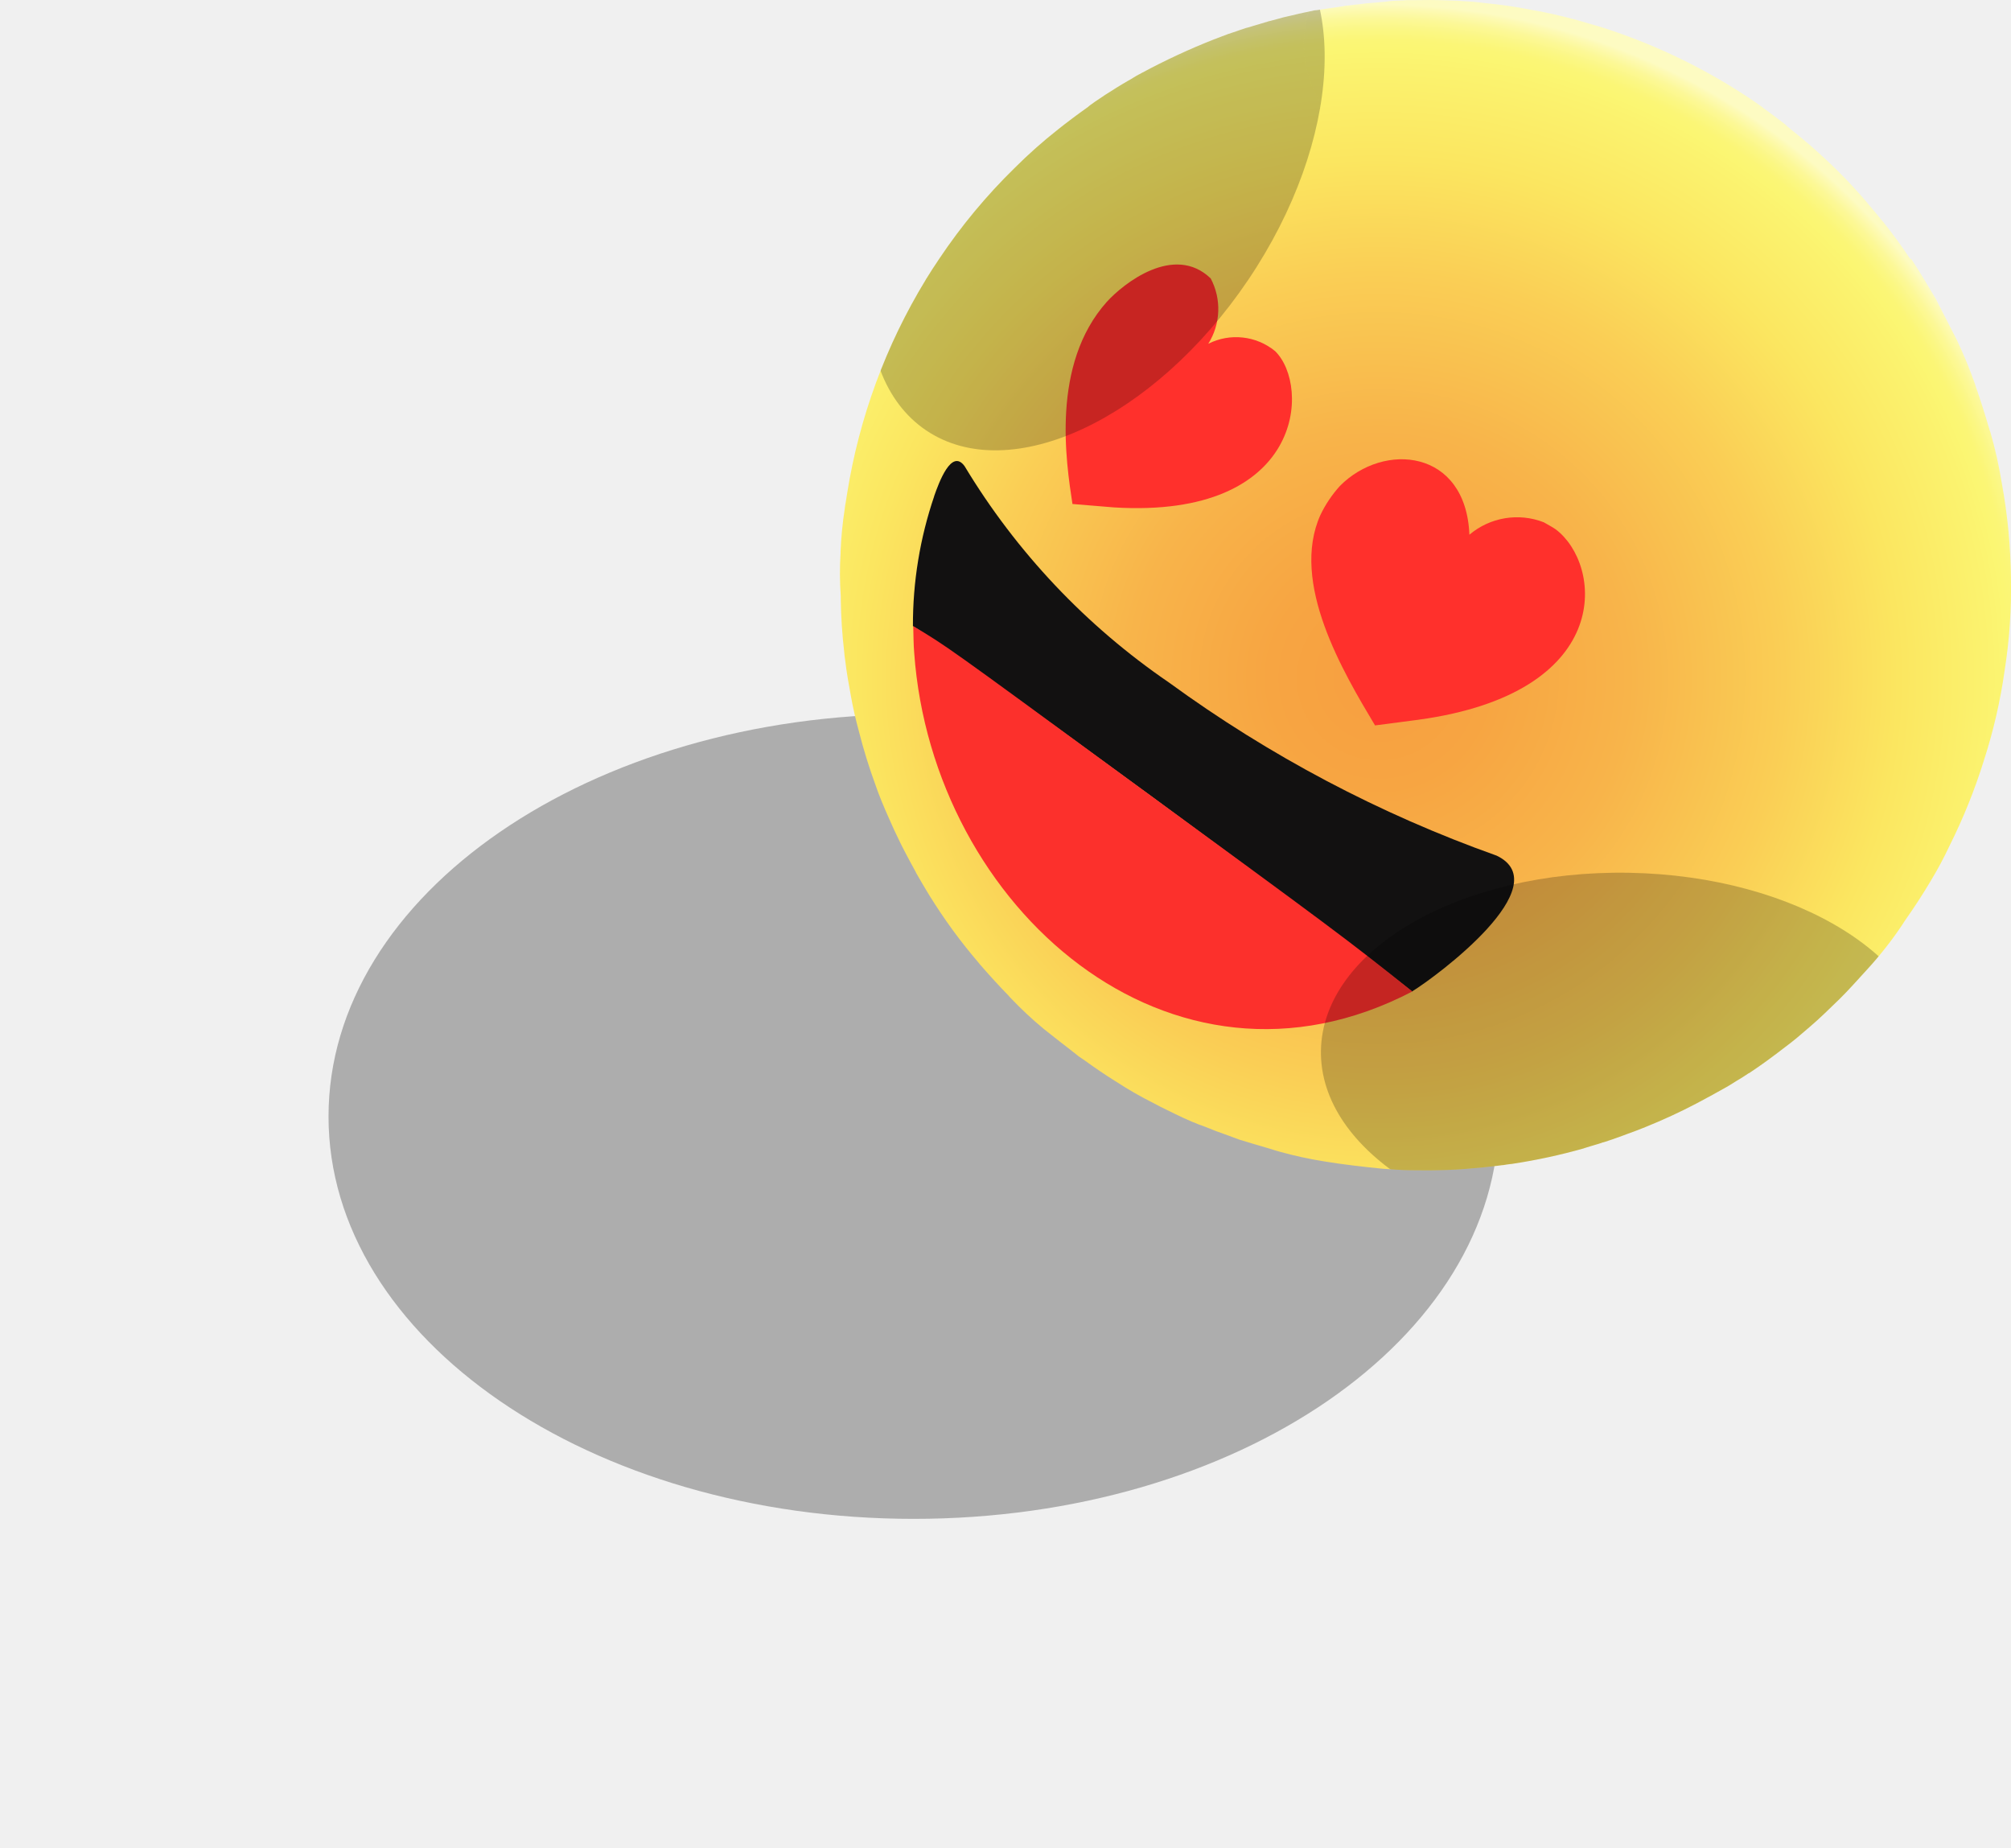
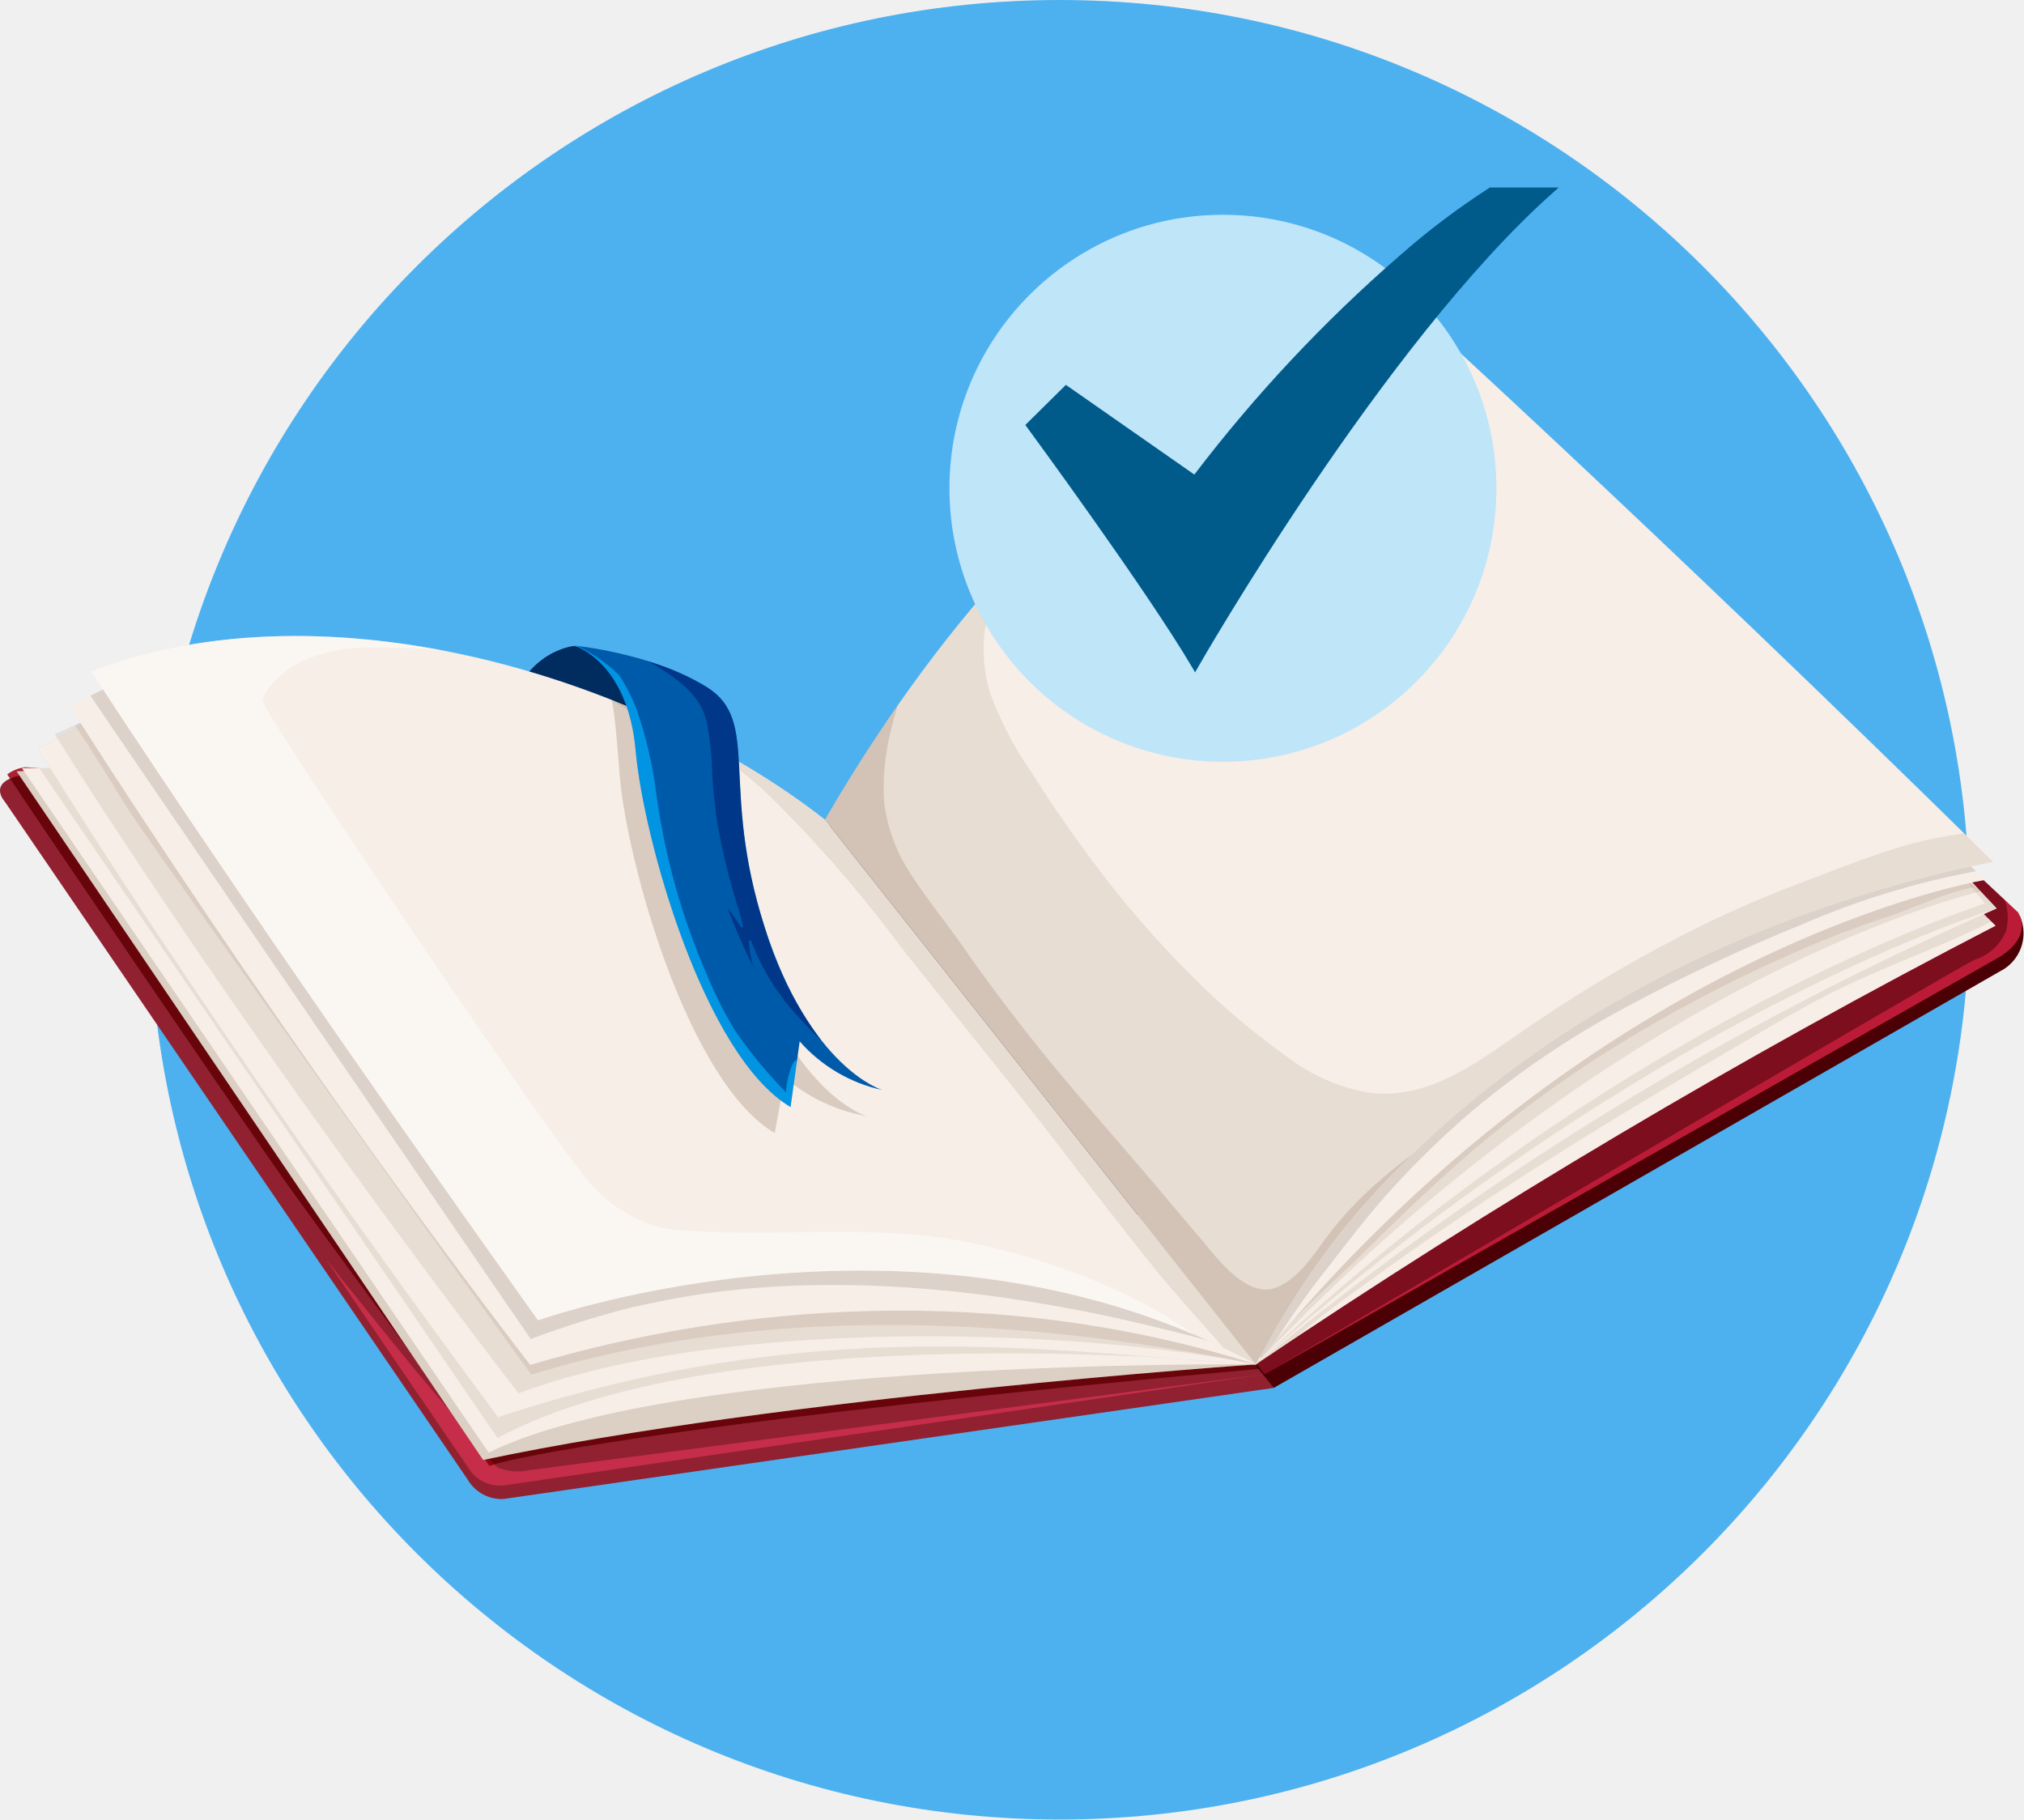
- <svg xmlns="http://www.w3.org/2000/svg" xmlns:xlink="http://www.w3.org/1999/xlink" width="82.478" height="75.758" viewBox="0 0 82.478 75.758">
+ <svg xmlns="http://www.w3.org/2000/svg" width="148.459" height="133.459" viewBox="0 0 148.459 133.459">
  <defs>
-     <radialGradient id="radial-gradient" cx="0.471" cy="0.58" r="0.575" gradientTransform="matrix(-0.999, -0.004, -0.004, 1, 0.933, 0.001)" gradientUnits="objectBoundingBox">
-       <stop offset="0" stop-color="#f79f40" />
-       <stop offset="0.163" stop-color="#f7a542" />
-       <stop offset="0.371" stop-color="#f8b44a" />
-       <stop offset="0.601" stop-color="#face55" />
-       <stop offset="0.771" stop-color="#fbe660" />
-       <stop offset="0.91" stop-color="#fbf36f" />
-       <stop offset="0.932" stop-color="#fbf672" />
-       <stop offset="0.947" stop-color="#fbf676" />
-       <stop offset="0.962" stop-color="#fbf783" />
-       <stop offset="0.978" stop-color="#fcf897" />
-       <stop offset="0.994" stop-color="#fdfab4" />
-       <stop offset="1" stop-color="#fdfbc2" />
-     </radialGradient>
    <clipPath id="clip-path">
-       <path id="Trazado_116496" data-name="Trazado 116496" d="M52.65,29.84v-.06c0-.11-.03-.77-.15-1.75-.01-.09-.02-.17-.03-.26-.02-.12-.04-.25-.06-.38a23.894,23.894,0,0,0-3.15-8.77c0-.01-.01-.01-.01-.02-.17-.29-.35-.57-.54-.85h0a23.353,23.353,0,0,0-3.06-3.74,20.449,20.449,0,0,0-1.77-1.6c-.39-.32-.78-.62-1.19-.91a.265.265,0,0,1-.06-.05l-.05-.04-.21-.15c-.26-.18-.55-.37-.86-.57h0c-.01-.01-.02-.01-.03-.02-.15-.09-.3-.19-.47-.28-.07-.04-.15-.09-.22-.13s-.12-.07-.19-.11a1.092,1.092,0,0,0-.15-.08,25.413,25.413,0,0,0-2.93-1.4c-.26-.11-.47-.18-.58-.23l-.18-.07-.18-.07c-.01,0-.02-.01-.03-.01l-.04-.01-.3-.1-.04-.01c-.01,0-.03-.01-.04-.01l-.2-.07a2.759,2.759,0,0,0-.27-.08l-.23-.07c-.04-.01-.09-.03-.13-.04-.01,0-.03-.01-.04-.01s-.03-.01-.05-.01a.636.636,0,0,1-.07-.02l-.26-.07-.22-.06c-.07-.02-.14-.03-.21-.05h-.01l-.13-.03-.25-.06-.18-.04a2.049,2.049,0,0,0-.24-.05c-.01,0-.03-.01-.04-.01-.06-.01-.12-.03-.18-.04l-.11-.02-.13-.03h-.02l-.04-.01c-.02,0-.05-.01-.07-.01a1.766,1.766,0,0,1-.2-.04.6.6,0,0,0-.12-.02h0a2.068,2.068,0,0,1-.22-.04l-.19-.03c-.03-.01-.07-.01-.11-.02a.985.985,0,0,0-.17-.02,1,1,0,0,0-.16-.02l-.27-.03-.25-.03c-.03,0-.05-.01-.08-.01h-.02a1.641,1.641,0,0,0-.23-.02l-.34-.03c-.08-.01-.16-.01-.23-.02-.09-.01-.17-.01-.26-.02s-.18-.01-.27-.02A.97.97,0,0,1,29.76,7h-.37c-.48-.01-.96-.01-1.45,0-.11,0-.21,0-.31.01s-.22.01-.32.02c-.07,0-.13.01-.19.01-.16.01-.31.02-.46.04-.05,0-.11.01-.16.01-.22.02-.43.04-.64.07-.1.01-.2.02-.3.04h-.01c-.02,0-.04.01-.06.01q-.24.03-.45.06c-.11.02-.23.04-.34.05-.26.04-.47.08-.61.11-.7.14-1.38.3-2.06.5-.41.11-.77.22-1.21.38a24.021,24.021,0,0,0-5.31,2.61h0c-.17.11-.33.22-.49.33a.265.265,0,0,0-.06.05c-.28.2-.56.4-.84.61a.423.423,0,0,1-.07.05l-.02.02-.02.02c-.01.01-.02.02-.03.02s-.02.01-.03.02c-.08.06-.15.12-.23.18-.15.12-.3.24-.44.36-.08.07-.16.13-.24.2-.16.14-.32.27-.46.4l-.02.02-.02.02c-.03.03-.07.06-.1.09-.75.69-1.21,1.19-1.24,1.22-.23.25-.46.51-.69.77-.16.19-.33.38-.5.59-.01.01-.02.03-.04.04l-.03.03c-.34.42-.69.89-1.08,1.46l-.01.01-.01.01c-.01.01-.01.02-.02.02-.18.26-.36.55-.54.86-.16.26-.32.52-.46.75l-.46.88c-.15.29-.29.56-.42.82a16.758,16.758,0,0,0-.76,1.82h0v.01c-.22.6-.42,1.23-.6,1.84l-.01.02a.037.037,0,0,1-.01.03,17.968,17.968,0,0,0-.5,2.13,23.506,23.506,0,0,0-.17,7.66,22.794,22.794,0,0,0,.82,3.68,23.944,23.944,0,0,0,1.38,3.51,15.311,15.311,0,0,0,.75,1.42c.32.56.68,1.11,1.06,1.66.04.07.09.13.13.2a16,16,0,0,0,1.39,1.8c.34.37.78.88,1.14,1.24s.83.82,1.22,1.15h0c.42.37.6.53.99.83q.72.585,1.47,1.08h.01c.16.11.32.22.49.32.19.12.38.24.55.34.09.05.22.13.36.21a.573.573,0,0,1,.07.04c.15.09.33.18.52.29.04.02.09.05.13.07a22.789,22.789,0,0,0,2.12,1c.18.07.42.17.7.28l.24.09.42.15.3.1.11.03c.01,0,.01,0,.02.01l.16.05a2.759,2.759,0,0,0,.27.08l.26.08c.01,0,.02,0,.02.01a22.1,22.1,0,0,0,2.96.66l.09.01c.08.01.17.03.27.04h.03l.23.03.53.06c.24.03.56.05.79.07s.49.03.74.04h.02c.13.01.25.01.37.01.33.01.77,0,1.1.01s.79-.03,1.13-.05c.72-.06,1.68-.17,2.39-.28a18.747,18.747,0,0,0,1.84-.38c.14-.04.28-.08.43-.12.43-.12.87-.25,1.24-.36l.43-.16c.35-.12.69-.25,1.03-.38l.17-.06c.4-.15.89-.38,1.32-.59.19-.09.37-.18.55-.28a15.71,15.71,0,0,0,1.56-.88c.02-.01.03-.02.05-.03.41-.26.82-.52,1.22-.81.09-.06.18-.12.26-.17l.44-.34c.12-.09.23-.18.35-.27l.66-.52a14.289,14.289,0,0,0,1.37-1.26l.03-.03.07-.07c.35-.35.74-.77,1.2-1.29a.138.138,0,0,0,.03-.04h0a20.958,20.958,0,0,0,2.02-2.71c.01-.01.01-.02.02-.03.19-.3.38-.61.57-.95v-.01h0c.08-.14.16-.29.24-.44.11-.2.22-.41.31-.59l.09-.18c.16-.32.31-.65.47-.99.21-.47.41-.94.56-1.36h0c.26-.7.5-1.44.71-2.23.13-.48.25-.96.33-1.41.1-.48.18-.98.25-1.5.02-.12.03-.23.05-.34.08-.69.14-1.41.16-2.14v-.13C52.68,31.04,52.68,30.45,52.65,29.84Z" transform="translate(-4.654 -6.992)" />
-     </clipPath>
-     <linearGradient id="linear-gradient" x1="-0.166" y1="-323.933" x2="-1.166" y2="-323.933" gradientUnits="objectBoundingBox">
-       <stop offset="0" stop-color="#19b79c" />
-       <stop offset="0.405" stop-color="#1dbb9e" />
-       <stop offset="0.825" stop-color="#2ac8a3" />
-       <stop offset="0.997" stop-color="#31cfa6" />
-     </linearGradient>
-     <linearGradient id="linear-gradient-2" x1="-2.106" y1="-363.238" x2="-3.08" y2="-363.238" xlink:href="#linear-gradient" />
+       <rect id="Rectángulo_33848" data-name="Rectángulo 33848" width="133.459" height="133.459" fill="none" />
+     </clipPath>
    <clipPath id="clip-path-2">
-       <path id="Trazado_116504" data-name="Trazado 116504" d="M4.652,29.65v-.06a15.757,15.757,0,0,1,.17-1.74,2.335,2.335,0,0,1,.04-.26c.02-.12.04-.25.06-.38a24.088,24.088,0,0,1,3.22-8.75c0-.01.01-.01.01-.02.18-.29.36-.57.55-.85h0a23.39,23.39,0,0,1,3.09-3.72,20.134,20.134,0,0,1,1.78-1.58q.585-.465,1.2-.9a.265.265,0,0,0,.06-.05l.05-.04.21-.15c.26-.18.55-.37.86-.56h0c.01-.01.02-.01.03-.02.15-.09.31-.19.47-.28a2.53,2.53,0,0,0,.22-.13c.06-.04.12-.07.19-.11.05-.03.1-.05.15-.08a27.308,27.308,0,0,1,2.95-1.37c.26-.1.47-.18.58-.22l.18-.06.18-.06c.01,0,.02-.01.03-.01l.05-.02.3-.1.04-.01c.01,0,.03-.01.04-.01l.2-.06c.08-.02.19-.06.27-.08l.23-.07a.647.647,0,0,0,.13-.04c.01,0,.03-.01.04-.01s.03-.01.05-.01a.637.637,0,0,0,.07-.02l.26-.07.22-.06c.07-.02.14-.03.21-.05h.01l.13-.03c.08-.02.18-.04.25-.06l.18-.04c.08-.02.16-.03.24-.05.01,0,.03-.01.04-.01a1.163,1.163,0,0,0,.18-.04l.11-.01.13-.02h.02l.04-.01c.02,0,.05-.01.07-.01l.2-.03c.04-.01.09-.01.13-.02h0l.22-.03.19-.03a.516.516,0,0,0,.11-.02.985.985,0,0,1,.17-.02c.06-.01.11-.01.16-.02l.27-.03.25-.03c.03,0,.05-.01.08-.01h.02c.07-.01.15-.01.23-.02l.34-.03c.08-.01.16-.01.23-.02a1.569,1.569,0,0,1,.24-.03,2.437,2.437,0,0,1,.27-.01.86.86,0,0,1,.16-.01l.15-.01h.24c.49-.01.97-.01,1.45.01.11,0,.21.01.31.01s.22.01.32.02c.07,0,.13.01.19.01.16.01.31.02.46.04.05.01.11.01.16.02.22.02.43.05.64.07.1.01.2.03.3.04h.01c.02,0,.04.01.06.01.16.02.31.05.45.07l.34.06c.26.05.47.09.6.11.69.14,1.38.31,2.06.52.41.11.76.23,1.21.39a24.178,24.178,0,0,1,5.28,2.65h0c.16.11.33.22.49.34a.265.265,0,0,1,.06.05c.28.2.56.41.83.62a.424.424,0,0,0,.07.05l.02.02.02.02.03.03c.01.01.02.01.02.02.08.06.15.12.22.18.15.12.3.24.44.36.08.07.16.14.24.2.16.14.31.28.46.41l.02.02.02.02c.03.03.07.06.1.09.75.69,1.2,1.2,1.23,1.23.23.25.46.51.68.78.16.19.32.38.49.59.01.01.02.03.04.04l.02.03c.33.42.69.89,1.07,1.47l.04.01.01.01c.01.01.01.02.02.02.17.26.36.56.54.86.16.26.31.53.45.75l.45.88c.15.29.29.56.42.82a18.431,18.431,0,0,1,.75,1.83h0v.01c.21.6.41,1.23.59,1.85l.01.02a.037.037,0,0,0,.01.03,17.59,17.59,0,0,1,.48,2.14,22.71,22.71,0,0,1,.37,3.87,21.465,21.465,0,0,1-.26,3.8,21.96,21.96,0,0,1-.85,3.68,23.286,23.286,0,0,1-1.41,3.5,15.244,15.244,0,0,1-.76,1.42c-.33.56-.69,1.11-1.07,1.65-.04.07-.09.13-.13.2a15.2,15.2,0,0,1-1.41,1.79c-.34.37-.79.88-1.15,1.23s-.84.82-1.22,1.14h0c-.43.37-.6.52-1,.82-.49.38-.98.74-1.48,1.07H41.9c-.16.11-.32.21-.49.31-.19.12-.38.24-.55.33-.09.05-.22.12-.36.2a.574.574,0,0,0-.07.04c-.15.08-.33.18-.52.28-.04.02-.09.05-.13.07a23.108,23.108,0,0,1-2.12.98c-.18.07-.42.17-.71.27l-.24.09-.42.15-.3.1-.11.03c-.01,0-.01,0-.02.01l-.16.05c-.08.02-.19.06-.27.08l-.26.08c-.01,0-.02,0-.02.01a23.962,23.962,0,0,1-2.96.64l-.09.01c-.08.01-.17.02-.27.04H31.8l-.23.03-.53.06c-.24.02-.56.05-.79.07s-.49.03-.74.04h-.02c-.13,0-.25.01-.37.01-.33.01-.77,0-1.1,0s-.79-.04-1.13-.06c-.72-.07-1.68-.18-2.39-.3a16.281,16.281,0,0,1-1.84-.4c-.14-.04-.28-.08-.43-.13-.43-.12-.87-.26-1.24-.37l-.43-.16c-.35-.12-.69-.25-1.03-.39l-.17-.06c-.4-.15-.88-.38-1.32-.6-.19-.09-.37-.18-.55-.28a15.612,15.612,0,0,1-1.55-.89.219.219,0,0,0-.05-.03c-.41-.26-.81-.53-1.21-.82-.09-.06-.17-.12-.25-.17L14,49.97c-.12-.09-.23-.18-.35-.27l-.66-.52a15.233,15.233,0,0,1-1.36-1.27l-.03-.03-.06-.07c-.34-.35-.74-.78-1.19-1.3a.138.138,0,0,1-.03-.04h0a21.889,21.889,0,0,1-2-2.73c-.01-.01-.01-.02-.02-.03-.18-.3-.37-.61-.56-.95v-.01h0c-.08-.14-.16-.29-.24-.44-.11-.21-.22-.41-.31-.59l-.09-.18c-.16-.32-.31-.65-.46-.99-.21-.47-.41-.95-.55-1.36h0a22.441,22.441,0,0,1-.69-2.23c-.13-.48-.24-.96-.32-1.41-.09-.49-.18-.98-.24-1.5-.02-.12-.03-.23-.04-.34a21.166,21.166,0,0,1-.14-2.14v-.13A13.347,13.347,0,0,1,4.652,29.65Z" transform="translate(-4.627 -6.983)" fill="url(#radial-gradient)" />
+       <rect id="Rectángulo_344186" data-name="Rectángulo 344186" width="148.459" height="88.447" fill="none" />
+     </clipPath>
+     <clipPath id="clip-path-3">
+       <rect id="Rectángulo_344185" data-name="Rectángulo 344185" width="148.459" height="88.448" fill="none" />
+     </clipPath>
+     <clipPath id="clip-path-4">
+       <rect id="Rectángulo_344167" data-name="Rectángulo 344167" width="8.961" height="7.419" fill="none" />
+     </clipPath>
+     <clipPath id="clip-path-5">
+       <rect id="Rectángulo_344168" data-name="Rectángulo 344168" width="55.527" height="34.793" fill="none" />
+     </clipPath>
+     <clipPath id="clip-path-6">
+       <rect id="Rectángulo_344169" data-name="Rectángulo 344169" width="68.859" height="16.601" fill="none" />
+     </clipPath>
+     <clipPath id="clip-path-7">
+       <rect id="Rectángulo_344170" data-name="Rectángulo 344170" width="91.933" height="51.255" fill="none" />
+     </clipPath>
+     <clipPath id="clip-path-8">
+       <rect id="Rectángulo_344171" data-name="Rectángulo 344171" width="90.902" height="50.77" fill="none" />
+     </clipPath>
+     <clipPath id="clip-path-9">
+       <rect id="Rectángulo_344172" data-name="Rectángulo 344172" width="89.247" height="49.159" fill="none" />
+     </clipPath>
+     <clipPath id="clip-path-10">
+       <rect id="Rectángulo_344173" data-name="Rectángulo 344173" width="143.268" height="52.346" fill="none" />
+     </clipPath>
+     <clipPath id="clip-path-11">
+       <rect id="Rectángulo_344174" data-name="Rectángulo 344174" width="143.66" height="52.346" fill="none" />
+     </clipPath>
+     <clipPath id="clip-path-12">
+       <rect id="Rectángulo_344175" data-name="Rectángulo 344175" width="141.271" height="50.602" fill="none" />
+     </clipPath>
+     <clipPath id="clip-path-13">
+       <rect id="Rectángulo_344176" data-name="Rectángulo 344176" width="139.367" height="49.231" fill="none" />
+     </clipPath>
+     <clipPath id="clip-path-14">
+       <rect id="Rectángulo_344177" data-name="Rectángulo 344177" width="138.299" height="50.332" fill="none" />
+     </clipPath>
+     <clipPath id="clip-path-15">
+       <rect id="Rectángulo_344178" data-name="Rectángulo 344178" width="47.358" height="48.781" fill="none" />
+     </clipPath>
+     <clipPath id="clip-path-16">
+       <rect id="Rectángulo_344179" data-name="Rectángulo 344179" width="80.872" height="51.234" fill="none" />
+     </clipPath>
+     <clipPath id="clip-path-17">
+       <rect id="Rectángulo_344180" data-name="Rectángulo 344180" width="85.678" height="58.332" fill="none" />
+     </clipPath>
+     <clipPath id="clip-path-18">
+       <rect id="Rectángulo_344181" data-name="Rectángulo 344181" width="43.118" height="48.321" fill="none" />
+     </clipPath>
+     <clipPath id="clip-path-19">
+       <rect id="Rectángulo_344182" data-name="Rectángulo 344182" width="18.688" height="31.708" fill="none" />
+     </clipPath>
+     <clipPath id="clip-path-20">
+       <rect id="Rectángulo_344183" data-name="Rectángulo 344183" width="12.777" height="27.803" fill="none" />
+     </clipPath>
+     <clipPath id="clip-path-21">
+       <rect id="Rectángulo_344184" data-name="Rectángulo 344184" width="16.317" height="33.839" fill="none" />
    </clipPath>
  </defs>
-   <g id="Grupo_157926" data-name="Grupo 157926" transform="translate(13.474)">
-     <ellipse id="Elipse_4737" data-name="Elipse 4737" cx="24" cy="16.5" rx="24" ry="16.5" transform="translate(0 29.284)" fill="#0b0b0b" opacity="0.292" style="mix-blend-mode: multiply;isolation: isolate" />
-     <path id="Trazado_116493" data-name="Trazado 116493" d="M4.652,29.65v-.06a15.757,15.757,0,0,1,.17-1.74,2.335,2.335,0,0,1,.04-.26c.02-.12.04-.25.06-.38a24.088,24.088,0,0,1,3.22-8.75c0-.01.01-.01.01-.02.18-.29.36-.57.55-.85h0a23.39,23.39,0,0,1,3.09-3.72,20.134,20.134,0,0,1,1.78-1.58q.585-.465,1.2-.9a.265.265,0,0,0,.06-.05l.05-.04.21-.15c.26-.18.55-.37.86-.56h0c.01-.01.02-.01.03-.02.15-.09.31-.19.47-.28a2.53,2.53,0,0,0,.22-.13c.06-.04.12-.07.19-.11.05-.03.1-.05.15-.08a27.308,27.308,0,0,1,2.95-1.37c.26-.1.47-.18.58-.22l.18-.06.18-.06c.01,0,.02-.01.03-.01l.05-.02.3-.1.04-.01c.01,0,.03-.01.04-.01l.2-.06c.08-.02.19-.06.27-.08l.23-.07a.647.647,0,0,0,.13-.04c.01,0,.03-.01.04-.01s.03-.01.05-.01a.637.637,0,0,0,.07-.02l.26-.07.22-.06c.07-.02.14-.03.21-.05h.01l.13-.03c.08-.02.18-.04.25-.06l.18-.04c.08-.02.16-.03.24-.05.01,0,.03-.01.04-.01a1.163,1.163,0,0,0,.18-.04l.11-.01.13-.02h.02l.04-.01c.02,0,.05-.01.07-.01l.2-.03c.04-.01.09-.01.13-.02h0l.22-.03.19-.03a.516.516,0,0,0,.11-.02.985.985,0,0,1,.17-.02c.06-.01.11-.01.16-.02l.27-.03.25-.03c.03,0,.05-.01.08-.01h.02c.07-.01.15-.01.23-.02l.34-.03c.08-.01.16-.01.23-.02a1.569,1.569,0,0,1,.24-.03,2.437,2.437,0,0,1,.27-.01.86.86,0,0,1,.16-.01l.15-.01h.24c.49-.01.97-.01,1.45.01.11,0,.21.01.31.01s.22.01.32.02c.07,0,.13.01.19.01.16.01.31.02.46.04.05.01.11.01.16.02.22.02.43.05.64.07.1.01.2.03.3.04h.01c.02,0,.04.01.06.01.16.02.31.05.45.07l.34.06c.26.05.47.09.6.11.69.14,1.38.31,2.06.52.41.11.76.23,1.21.39a24.178,24.178,0,0,1,5.28,2.65h0c.16.11.33.22.49.34a.265.265,0,0,1,.06.05c.28.2.56.41.83.62a.424.424,0,0,0,.07.05l.02.02.02.02.03.03c.01.01.02.01.02.02.08.06.15.12.22.18.15.12.3.24.44.36.08.07.16.14.24.2.16.14.31.28.46.41l.02.02.02.02c.03.03.07.06.1.09.75.69,1.2,1.2,1.23,1.23.23.25.46.51.68.78.16.19.32.38.49.59.01.01.02.03.04.04l.02.03c.33.42.69.89,1.07,1.47l.04.01.01.01c.01.01.01.02.02.02.17.26.36.56.54.86.16.26.31.53.45.75l.45.88c.15.29.29.56.42.82a18.431,18.431,0,0,1,.75,1.83h0v.01c.21.6.41,1.23.59,1.85l.01.02a.037.037,0,0,0,.01.03,17.59,17.59,0,0,1,.48,2.14,22.71,22.71,0,0,1,.37,3.87,21.465,21.465,0,0,1-.26,3.8,21.96,21.96,0,0,1-.85,3.68,23.286,23.286,0,0,1-1.41,3.5,15.244,15.244,0,0,1-.76,1.42c-.33.56-.69,1.11-1.07,1.65-.04.07-.09.13-.13.2a15.2,15.2,0,0,1-1.41,1.79c-.34.37-.79.88-1.15,1.23s-.84.82-1.22,1.14h0c-.43.37-.6.52-1,.82-.49.38-.98.74-1.48,1.07H41.9c-.16.11-.32.21-.49.31-.19.12-.38.24-.55.33-.09.05-.22.12-.36.2a.574.574,0,0,0-.07.04c-.15.08-.33.18-.52.28-.04.02-.09.05-.13.07a23.108,23.108,0,0,1-2.12.98c-.18.07-.42.17-.71.27l-.24.09-.42.15-.3.1-.11.03c-.01,0-.01,0-.02.01l-.16.05c-.08.02-.19.06-.27.08l-.26.08c-.01,0-.02,0-.02.01a23.962,23.962,0,0,1-2.96.64l-.09.01c-.08.01-.17.02-.27.04H31.8l-.23.03-.53.06c-.24.02-.56.05-.79.07s-.49.03-.74.04h-.02c-.13,0-.25.01-.37.01-.33.01-.77,0-1.1,0s-.79-.04-1.13-.06c-.72-.07-1.68-.18-2.39-.3a16.281,16.281,0,0,1-1.84-.4c-.14-.04-.28-.08-.43-.13-.43-.12-.87-.26-1.24-.37l-.43-.16c-.35-.12-.69-.25-1.03-.39l-.17-.06c-.4-.15-.88-.38-1.32-.6-.19-.09-.37-.18-.55-.28a15.612,15.612,0,0,1-1.55-.89.219.219,0,0,0-.05-.03c-.41-.26-.81-.53-1.21-.82-.09-.06-.17-.12-.25-.17L14,49.97c-.12-.09-.23-.18-.35-.27l-.66-.52a15.233,15.233,0,0,1-1.36-1.27l-.03-.03-.06-.07c-.34-.35-.74-.78-1.19-1.3a.138.138,0,0,1-.03-.04h0a21.889,21.889,0,0,1-2-2.73c-.01-.01-.01-.02-.02-.03-.18-.3-.37-.61-.56-.95v-.01h0c-.08-.14-.16-.29-.24-.44-.11-.21-.22-.41-.31-.59l-.09-.18c-.16-.32-.31-.65-.46-.99-.21-.47-.41-.95-.55-1.36h0a22.441,22.441,0,0,1-.69-2.23c-.13-.48-.24-.96-.32-1.41-.09-.49-.18-.98-.24-1.5-.02-.12-.03-.23-.04-.34a21.166,21.166,0,0,1-.14-2.14v-.13A13.347,13.347,0,0,1,4.652,29.65Z" transform="translate(16.349 -6.983)" fill="url(#radial-gradient)" />
-     <g id="Grupo_86225" data-name="Grupo 86225" transform="translate(20.955 0.009)" clip-path="url(#clip-path)">
-       <path id="Trazado_116494" data-name="Trazado 116494" d="M50.67,21.64a4.37,4.37,0,0,1,.18-.46C50.8,21.33,50.74,21.48,50.67,21.64Z" transform="translate(-48.844 -6.992)" fill="url(#linear-gradient)" />
-       <path id="Trazado_116495" data-name="Trazado 116495" d="M4.7,34.92c.03-.14.05-.28.08-.41C4.75,34.65,4.73,34.79,4.7,34.92Z" transform="translate(43.196 -6.992)" fill="url(#linear-gradient-2)" />
-     </g>
-     <path id="Trazado_116497" data-name="Trazado 116497" d="M25.873,27.33A16.375,16.375,0,0,0,25,32.66c2.26,1.39,16.97,12.2,20.47,14.98,1.03-.63,6.02-4.35,3.47-5.57a52.925,52.925,0,0,1-13.44-7.1,28.664,28.664,0,0,1-8.38-8.87c-.54-.75-1.06.69-1.25,1.23" transform="translate(-1.032 -6.983)" fill="#121111" />
-     <path id="Trazado_116499" data-name="Trazado 116499" d="M29.22,33.76c.75,10.43,10.52,19.05,20.43,13.88-2.65-2.12-3.33-2.62-11.66-8.71-7.45-5.46-7.45-5.46-8.81-6.27.01.33.01.77.04,1.1" transform="translate(-5.199 -6.983)" fill="#fc302c" />
-     <g id="Grupo_86231" data-name="Grupo 86231" transform="translate(40.307 18.833)">
-       <path id="Trazado_116501" data-name="Trazado 116501" d="M22.473,28.1c-1.25,2.78.93,6.44,2.24,8.63.65-.09,1.52-.19,2.17-.29,7.67-1.22,7.14-6.32,5.24-7.75-.14-.1-.34-.2-.49-.29a3.024,3.024,0,0,0-3.05.51c-.14-3.51-3.51-3.82-5.31-2a4.969,4.969,0,0,0-.8,1.19" transform="translate(-22.099 -25.816)" fill="#ff302c" />
-     </g>
-     <g id="Grupo_86232" data-name="Grupo 86232" transform="translate(30.232 10.846)">
-       <path id="Trazado_116503" data-name="Trazado 116503" d="M35.806,19.36c-2.3,2.57-1.67,6.58-1.41,8.29.51.04,1.19.1,1.7.14,7.78.48,8.08-4.98,6.61-6.41a2.529,2.529,0,0,0-2.74-.3,2.679,2.679,0,0,0,.1-2.68c-1.5-1.44-3.58.21-4.26.96" transform="translate(-34.117 -17.829)" fill="#ff302c" />
-     </g>
-     <g id="Enmascarar_grupo_59" data-name="Enmascarar grupo 59" transform="translate(20.976 0)" clip-path="url(#clip-path-2)">
-       <g id="Grupo_86233" data-name="Grupo 86233" transform="translate(-2.683 -7.272)" opacity="0.561" style="mix-blend-mode: multiply;isolation: isolate">
-         <g id="Grupo_86230" data-name="Grupo 86230" transform="translate(0)">
-           <ellipse id="Elipse_4734" data-name="Elipse 4734" cx="12.5" cy="7.5" rx="12.5" ry="7.5" transform="translate(21.707 1.557)" fill="#fff" opacity="0.743" />
-           <ellipse id="Elipse_4735" data-name="Elipse 4735" cx="12.5" cy="7.5" rx="12.5" ry="7.5" transform="translate(26.415 8.388) rotate(124)" opacity="0.387" />
-           <ellipse id="Elipse_4736" data-name="Elipse 4736" cx="12.5" cy="7.5" rx="12.5" ry="7.5" transform="matrix(-1, -0.017, 0.017, -1, 47.282, 58.274)" opacity="0.387" />
+   <g id="Grupo_1014430" data-name="Grupo 1014430" transform="translate(-919.001 -163.121)">
+     <g id="Grupo_990578" data-name="Grupo 990578" transform="translate(0.001)">
+       <g id="Grupo_156640" data-name="Grupo 156640" transform="translate(930 163.121)">
+         <g id="Grupo_80333" data-name="Grupo 80333" transform="translate(0)" clip-path="url(#clip-path)">
+           <path id="Trazado_113701" data-name="Trazado 113701" d="M133.459,66.729A66.73,66.73,0,1,1,66.73,0a66.729,66.729,0,0,1,66.73,66.729" fill="#4db1f0" />
+         </g>
+       </g>
+       <g id="Grupo_990372" data-name="Grupo 990372">
+         <g id="Grupo_895940" data-name="Grupo 895940" transform="translate(919 184.627)">
+           <g id="Grupo_895939" data-name="Grupo 895939" clip-path="url(#clip-path-2)">
+             <g id="Grupo_895938" data-name="Grupo 895938" transform="translate(0 0)">
+               <g id="Grupo_895937" data-name="Grupo 895937" clip-path="url(#clip-path-3)">
+                 <path id="Trazado_691807" data-name="Trazado 691807" d="M38.831,22.62S35.847,20.891,35,20.992c-.612.078-4.854,1.019-4.968,7.383L37.557,30.7s-.166-4.314,3.1-5.422Z" transform="translate(7.006 4.897)" fill="#002c60" />
+                 <g id="Grupo_895885" data-name="Grupo 895885" transform="translate(37.036 28.177)" opacity="0.6" style="mix-blend-mode: multiply;isolation: isolate">
+                   <g id="Grupo_895884" data-name="Grupo 895884">
+                     <g id="Grupo_895883" data-name="Grupo 895883" clip-path="url(#clip-path-4)">
+                       <path id="Trazado_691808" data-name="Trazado 691808" d="M38.99,25.927c-.879-.292-1.761-.567-2.6-.892a48.963,48.963,0,0,1-4.819-2.19,8.32,8.32,0,0,0-1.539,5.095l7.528,2.325a6.851,6.851,0,0,1,1.433-4.338" transform="translate(-30.03 -22.846)" fill="#005aaa" />
+                     </g>
+                   </g>
+                 </g>
+                 <path id="Trazado_691809" data-name="Trazado 691809" d="M71.209,27.407,75.6,78.066l1.214,1.022,53.264-30.551a3.121,3.121,0,0,0,1.485-4.013L88.4,5.165Z" transform="translate(16.615 1.205)" fill="#4a0004" />
+                 <path id="Trazado_691810" data-name="Trazado 691810" d="M71.493,26.721l3.823,50.67.782.851,53.886-30.6s2.464-1.365,1.353-3.278L88.684,4.479Z" transform="translate(16.681 1.045)" fill="#7c0e1d" />
+                 <g id="Grupo_895888" data-name="Grupo 895888" transform="translate(92.779 44.494)" style="mix-blend-mode: screen;isolation: isolate">
+                   <g id="Grupo_895887" data-name="Grupo 895887">
+                     <g id="Grupo_895886" data-name="Grupo 895886" clip-path="url(#clip-path-5)">
+                       <path id="Trazado_691811" data-name="Trazado 691811" d="M130.466,36.987l-.971-.911a4.013,4.013,0,0,1,.106,2.251,3.648,3.648,0,0,1-2.315,2.14c-1.243.554-52.06,30.4-52.06,30.4l53.885-30.6s2.464-1.365,1.354-3.278" transform="translate(-75.227 -36.076)" fill="#7c0e1d" />
+                     </g>
+                   </g>
+                 </g>
+                 <path id="Trazado_691812" data-name="Trazado 691812" d="M60.72,32.964,93.428,73.607,36.921,81.758A2.886,2.886,0,0,1,34.3,80.325L.35,30.6s-1.357-1.449,1.272-1.941Z" transform="translate(0 6.688)" fill="#912131" />
+                 <g id="Grupo_895891" data-name="Grupo 895891" transform="translate(23.92 70.87)" style="mix-blend-mode: screen;isolation: isolate">
+                   <g id="Grupo_895890" data-name="Grupo 895890">
+                     <g id="Grupo_895889" data-name="Grupo 895889" clip-path="url(#clip-path-6)">
+                       <path id="Trazado_691813" data-name="Trazado 691813" d="M34.25,72.928a3.87,3.87,0,0,1-2.308-.218,21.781,21.781,0,0,1-2.32-2.824c-3.563-4-6.87-8.245-10.228-12.422l10.62,15.558a2.719,2.719,0,0,0,2.458,1.013l55.781-8.155Z" transform="translate(-19.395 -57.462)" fill="#7c0e1d" />
+                     </g>
+                   </g>
+                 </g>
+                 <g id="Grupo_895894" data-name="Grupo 895894" transform="translate(0.535 34.763)" style="mix-blend-mode: multiply;isolation: isolate">
+                   <g id="Grupo_895893" data-name="Grupo 895893">
+                     <g id="Grupo_895892" data-name="Grupo 895892" clip-path="url(#clip-path-7)">
+                       <path id="Trazado_691814" data-name="Trazado 691814" d="M36.956,79.112c2.1-.5,14.337-3.083,55.411-6.8L60.859,32.489l-59.1-4.3a2.754,2.754,0,0,0-1.33.529c.814,1.295,17.717,26.15,20.86,30.514,3,4.165,6.061,8.273,9.093,12.407,1.871,2.552,3.707,5.136,5.408,7.806.38-.126.768-.236,1.161-.329" transform="translate(-0.434 -28.186)" fill="#b62436" />
+                     </g>
+                   </g>
+                 </g>
+                 <path id="Trazado_691815" data-name="Trazado 691815" d="M91.891,71.983s-35.034,2.423-56.682,7.011L.989,28.486l6.822-.261Z" transform="translate(0.231 6.586)" fill="#f6eee7" />
+                 <g id="Grupo_895897" data-name="Grupo 895897" transform="translate(1.219 34.81)" opacity="0.9" style="mix-blend-mode: multiply;isolation: isolate">
+                   <g id="Grupo_895896" data-name="Grupo 895896">
+                     <g id="Grupo_895895" data-name="Grupo 895895" clip-path="url(#clip-path-8)">
+                       <path id="Trazado_691816" data-name="Trazado 691816" d="M91.891,71.983s-35.034,2.423-56.682,7.011L.989,28.486l6.822-.261Z" transform="translate(-0.989 -28.224)" fill="#e1dad3" />
+                     </g>
+                   </g>
+                 </g>
+                 <path id="Trazado_691817" data-name="Trazado 691817" d="M91.818,71.983s-42.231-.45-56.283,6.471L1.3,28.246l6.434-.021Z" transform="translate(0.304 6.586)" fill="#f6eee7" />
+                 <g id="Grupo_895900" data-name="Grupo 895900" transform="translate(2.874 34.81)" opacity="0.5" style="mix-blend-mode: multiply;isolation: isolate">
+                   <g id="Grupo_895899" data-name="Grupo 895899">
+                     <g id="Grupo_895898" data-name="Grupo 895898" clip-path="url(#clip-path-9)">
+                       <path id="Trazado_691818" data-name="Trazado 691818" d="M91.578,71.983s-38.363-3.894-55.629,5.4L2.331,28.242,7.5,28.225Z" transform="translate(-2.33 -28.224)" fill="#e1dad3" />
+                     </g>
+                   </g>
+                 </g>
+                 <path id="Trazado_691819" data-name="Trazado 691819" d="M141.919,36.847,145.85,40.7A543.885,543.885,0,0,0,91.59,72.876C76.269,71.954,59.452,69.033,36,76.745,14.038,47.144,2.273,27.711,2.273,27.711L8.6,24.4l32,41.253s17.146-13.162,45.914-2.5c8.982-24.1,31.46-33.46,55.4-26.308" transform="translate(0.53 5.693)" fill="#f6eee7" />
+                 <g id="Grupo_895903" data-name="Grupo 895903" transform="translate(2.805 30.091)" opacity="0.5" style="mix-blend-mode: multiply;isolation: isolate">
+                   <g id="Grupo_895902" data-name="Grupo 895902">
+                     <g id="Grupo_895901" data-name="Grupo 895901" clip-path="url(#clip-path-10)">
+                       <path id="Trazado_691820" data-name="Trazado 691820" d="M100.07,66.641q3.184-2.312,6.447-4.507c4.347-2.933,8.787-5.724,13.277-8.425q3.371-2.026,6.773-4c2.231-1.294,4.45-2.647,6.74-3.833,3.97-2.057,8.241-3.476,12.235-5.48l-3.622-3.553c-23.944-7.152-46.421,2.21-55.4,26.308-28.769-10.666-45.915,2.5-45.915,2.5L8.6,24.4,2.274,27.709S14.039,47.143,36,76.744c23.452-7.712,40.268-4.79,55.591-3.868q1.5-1.025,3-2.024c1.727-1.521,3.625-2.863,5.482-4.212" transform="translate(-2.274 -24.398)" fill="#e1dad3" />
+                     </g>
+                   </g>
+                 </g>
+                 <path id="Trazado_691821" data-name="Trazado 691821" d="M142.172,35.447l3.763,3.986A227.539,227.539,0,0,0,91.591,72.876C76.269,71.954,59.453,69.032,36,76.744,14.039,47.143,2.274,27.711,2.274,27.711L8.6,24.4l32,41.253s17.147-13.162,45.915-2.5c8.982-24.1,31.715-34.857,55.656-27.708" transform="translate(0.531 5.693)" fill="#f6eee7" />
+                 <g id="Grupo_895906" data-name="Grupo 895906" transform="translate(2.805 30.091)" opacity="0.5" style="mix-blend-mode: multiply;isolation: isolate">
+                   <g id="Grupo_895905" data-name="Grupo 895905">
+                     <g id="Grupo_895904" data-name="Grupo 895904" clip-path="url(#clip-path-11)">
+                       <path id="Trazado_691822" data-name="Trazado 691822" d="M142.172,35.447l3.763,3.986S120.8,46.9,91.591,72.876C76.269,71.954,59.453,69.032,36,76.744,14.039,47.143,2.274,27.711,2.274,27.711L8.6,24.4l32,41.253s17.147-13.162,45.915-2.5c8.982-24.1,31.715-34.857,55.656-27.708" transform="translate(-2.274 -24.398)" fill="#e1dad3" />
+                     </g>
+                   </g>
+                 </g>
+                 <path id="Trazado_691823" data-name="Trazado 691823" d="M142.172,35.447l2.893,3.63s-26.8,8.409-53.474,33.8C76.269,71.954,59.453,69.032,36,76.744,14.039,47.143,2.274,27.711,2.274,27.711L8.6,24.4l32,41.253s17.147-13.162,45.915-2.5c8.982-24.1,31.715-34.857,55.656-27.708" transform="translate(0.531 5.693)" fill="#f6eee7" />
+                 <g id="Grupo_895909" data-name="Grupo 895909" transform="translate(4.016 30.091)" opacity="0.5" style="mix-blend-mode: multiply;isolation: isolate">
+                   <g id="Grupo_895908" data-name="Grupo 895908">
+                     <g id="Grupo_895907" data-name="Grupo 895907" clip-path="url(#clip-path-12)">
+                       <path id="Trazado_691824" data-name="Trazado 691824" d="M141.7,36.029l2.826,2.157S118.7,43.955,91.362,72.876C78.923,70.36,52.741,69.219,37.269,75,15.748,46.958,3.256,26.646,3.256,26.646L8.368,24.4l32,41.253s17.146-13.162,45.914-2.5c8.984-24.1,31.474-34.274,55.416-27.126" transform="translate(-3.256 -24.398)" fill="#e1dad3" />
+                     </g>
+                   </g>
+                 </g>
+                 <g id="Grupo_895912" data-name="Grupo 895912" transform="translate(5.498 30.091)" opacity="0.5" style="mix-blend-mode: multiply;isolation: isolate">
+                   <g id="Grupo_895911" data-name="Grupo 895911">
+                     <g id="Grupo_895910" data-name="Grupo 895910" clip-path="url(#clip-path-13)">
+                       <path id="Trazado_691825" data-name="Trazado 691825" d="M141.421,36.029c-23.941-7.148-46.432,3.028-55.416,27.126-28.769-10.666-45.914,2.5-45.914,2.5L8.088,24.4,4.457,26c1.281,1.907,2.491,3.863,3.679,5.827,1.346,2.237,28.72,40.446,29.807,41.8,20-6.143,41.178-3.176,53.139-.752.062-.072.127-.137.192-.207a28.071,28.071,0,0,1,3-3.5c1.589-1.6,3.3-3.08,4.9-4.673,1.86-1.856,3.753-3.672,5.7-5.438a86.133,86.133,0,0,1,11.961-9.113A105.135,105.135,0,0,1,130.1,42.883a75.22,75.22,0,0,1,7.185-2.8c2.178-.713,4.273-1.8,6.538-2.22Z" transform="translate(-4.458 -24.398)" fill="#e1dad3" />
+                     </g>
+                   </g>
+                 </g>
+                 <path id="Trazado_691826" data-name="Trazado 691826" d="M142.423,35.73l2.234,2.052s-28.381,4.525-53.515,35.535c-18.932-6-38.055-4.472-53.233.041C19.416,49.306,4.2,25.132,4.2,25.132a16.7,16.7,0,0,1,6.94-2.622L39.617,64.284s25.6-8.816,49.66,4.238A52.5,52.5,0,0,1,142.423,35.73" transform="translate(0.98 5.252)" fill="#f6eee7" />
+                 <g id="Grupo_895915" data-name="Grupo 895915" transform="translate(6.639 27.762)" opacity="0.5" style="mix-blend-mode: multiply;isolation: isolate">
+                   <g id="Grupo_895914" data-name="Grupo 895914">
+                     <g id="Grupo_895913" data-name="Grupo 895913" clip-path="url(#clip-path-14)">
+                       <path id="Trazado_691827" data-name="Trazado 691827" d="M142.148,35.73A52.5,52.5,0,0,0,89,68.522c-24.062-13.054-49.66-4.238-49.66-4.238L10.866,22.51a16.007,16.007,0,0,0-5.483,1.761C6.737,26.357,37.416,71.1,37.671,71.452a72.146,72.146,0,0,1,7.582-2.363c2.6-.458,15.386-4.207,38.937,1.665a65.195,65.195,0,0,1,6.617,1.923l.443.165c.374-.456.75-.913,1.127-1.357a63.483,63.483,0,0,1,3.956-5.519c1.476-1.924,2.96-3.838,4.6-5.629a66.123,66.123,0,0,1,5.4-5.269,64.772,64.772,0,0,1,11.752-7.992,131.267,131.267,0,0,1,12.9-6.056,59.069,59.069,0,0,1,12.7-3.879Z" transform="translate(-5.383 -22.51)" fill="#c9c4be" />
+                     </g>
+                   </g>
+                 </g>
+                 <path id="Trazado_691828" data-name="Trazado 691828" d="M5.432,22.99C18.847,43.565,38.2,70.581,38.2,70.581S66.34,60.512,90.854,73.812L59.243,33.855C45.963,23.49,22.84,16.277,5.432,22.99" transform="translate(1.267 4.757)" fill="#f6eee7" />
+                 <g id="Grupo_895918" data-name="Grupo 895918" transform="translate(44.764 29.788)" opacity="0.5" style="mix-blend-mode: multiply;isolation: isolate">
+                   <g id="Grupo_895917" data-name="Grupo 895917">
+                     <g id="Grupo_895916" data-name="Grupo 895916" clip-path="url(#clip-path-15)">
+                       <path id="Trazado_691829" data-name="Trazado 691829" d="M42.079,27.074a18.344,18.344,0,0,1,3.119,1.8,34.652,34.652,0,0,1,2.7,2.28,94.7,94.7,0,0,1,9.72,11.169c3.344,4.229,6.761,8.4,10.087,12.649,1.655,2.109,3.255,4.264,4.912,6.366,1.6,2.03,3.17,4.093,4.853,6.051,1.241,1.449,2.53,2.865,3.785,4.315.8.385,1.6.789,2.4,1.225L52.042,32.976A64.139,64.139,0,0,0,36.3,24.152a42.984,42.984,0,0,0,5.783,2.922" transform="translate(-36.295 -24.152)" fill="#e1dad3" />
+                     </g>
+                   </g>
+                 </g>
+                 <g id="Grupo_895921" data-name="Grupo 895921" transform="translate(6.7 25.143)" opacity="0.5" style="mix-blend-mode: screen;isolation: isolate">
+                   <g id="Grupo_895920" data-name="Grupo 895920">
+                     <g id="Grupo_895919" data-name="Grupo 895919" clip-path="url(#clip-path-16)">
+                       <path id="Trazado_691830" data-name="Trazado 691830" d="M80.652,68.371a51.75,51.75,0,0,0-11.747-3.686c-5.348-.909-10.756-.481-16.147-.546-1.334-.017-2.666-.06-4-.169a9.419,9.419,0,0,1-2.618-.52,10.98,10.98,0,0,1-3.96-2.75c-2.428-2.539-24.257-34.744-24.171-35.607s1.614-2.141,2.341-2.586a11.422,11.422,0,0,1,5.736-1.257,40.512,40.512,0,0,1,5.409.258c-8.891-1.744-18.083-1.593-26.068,1.484C18.847,43.565,38.2,70.581,38.2,70.581s24.8-8.87,48.107,1.04a35.072,35.072,0,0,0-5.651-3.25" transform="translate(-5.432 -20.386)" fill="#f6eee7" />
+                     </g>
+                   </g>
+                 </g>
+                 <path id="Trazado_691831" data-name="Trazado 691831" d="M134.741,41.7C109.068,16.459,90.88,0,90.88,0S67.77,6.334,49.063,38.612L80.674,78.569c6.381-13.135,23.619-30.646,54.066-36.865" transform="translate(11.448 0)" fill="#f6eee7" />
+                 <g id="Grupo_895924" data-name="Grupo 895924" transform="translate(60.51 20.237)" opacity="0.5" style="mix-blend-mode: multiply;isolation: isolate">
+                   <g id="Grupo_895923" data-name="Grupo 895923">
+                     <g id="Grupo_895922" data-name="Grupo 895922" clip-path="url(#clip-path-17)">
+                       <path id="Trazado_691832" data-name="Trazado 691832" d="M127.622,36.881c-2.438.76-4.815,1.72-7.2,2.625-2.32.882-4.608,1.862-6.844,2.948a102.574,102.574,0,0,0-12.607,7.338c-3.619,2.438-7.372,5.624-12.032,5.02a13.659,13.659,0,0,1-5.982-2.637A53.42,53.42,0,0,1,77.68,47.9a75.255,75.255,0,0,1-9.52-10.787c-1.392-1.891-2.724-3.832-3.97-5.827a25.121,25.121,0,0,1-3.03-5.836,10.83,10.83,0,0,1,.09-6.519,19.085,19.085,0,0,1,1.067-2.522A109.12,109.12,0,0,0,49.063,34.783L80.674,74.741c6.38-13.135,23.618-30.646,54.065-36.865q-1.069-1.053-2.119-2.082a29.922,29.922,0,0,0-5,1.088" transform="translate(-49.063 -16.408)" fill="#e1dad3" />
+                     </g>
+                   </g>
+                 </g>
+                 <g id="Grupo_895927" data-name="Grupo 895927" transform="translate(60.51 30.248)" opacity="0.8" style="mix-blend-mode: multiply;isolation: isolate">
+                   <g id="Grupo_895926" data-name="Grupo 895926">
+                     <g id="Grupo_895925" data-name="Grupo 895925" clip-path="url(#clip-path-18)">
+                       <path id="Trazado_691833" data-name="Trazado 691833" d="M89.9,59.238a26.018,26.018,0,0,0-4.1,4.351c-.947,1.309-1.978,2.876-3.5,3.567-1.569.713-3.1-.64-4.117-1.708-.6-.627-1.122-1.315-1.686-1.973-.879-1.029-1.746-2.066-2.621-3.1-3.371-4.006-6.892-7.872-10.122-12-1.571-2.008-3.1-4.053-4.553-6.147C58,40.49,56.638,38.856,55.49,37.081A12.245,12.245,0,0,1,53.4,31.576a17.072,17.072,0,0,1,.54-5.4c.134-.553.284-1.1.448-1.649-1.8,2.575-3.579,5.354-5.325,8.363L80.674,72.845A56.4,56.4,0,0,1,92.181,57.414Q91,58.284,89.9,59.238" transform="translate(-49.063 -24.525)" fill="#e1dad3" />
+                     </g>
+                   </g>
+                 </g>
+                 <g id="Grupo_895930" data-name="Grupo 895930" transform="translate(44.867 29.897)" style="mix-blend-mode: multiply;isolation: isolate">
+                   <g id="Grupo_895929" data-name="Grupo 895929">
+                     <g id="Grupo_895928" data-name="Grupo 895928" clip-path="url(#clip-path-19)">
+                       <path id="Trazado_691834" data-name="Trazado 691834" d="M46.434,42.75A38.949,38.949,0,0,1,44.62,32.128c-.728-.495-1.469-.969-2.2-1.428-1.982-1.242-2.384-6.292-6.036-6.46.24.8.5,4.484.59,5.56.581,6.558,5.054,22.412,11.363,26.148l.747-4.066A12.618,12.618,0,0,0,55.067,54.7s-5.314-1.576-8.633-11.952" transform="translate(-36.379 -24.24)" fill="#e1dad3" />
+                     </g>
+                   </g>
+                 </g>
+                 <path id="Trazado_691835" data-name="Trazado 691835" d="M34.161,20.964s3.907,1.133,4.491,7.692S43.7,51.071,50.015,54.8l.67-4.814a11.268,11.268,0,0,0,6.061,3.567S51.435,51.98,48.115,41.6s-.25-15.106-4.234-17.6-9.72-3.043-9.72-3.043" transform="translate(7.971 4.892)" fill="#005aaa" />
+                 <g id="Grupo_895933" data-name="Grupo 895933" transform="translate(47.447 26.968)" opacity="0.6" style="mix-blend-mode: multiply;isolation: isolate">
+                   <g id="Grupo_895932" data-name="Grupo 895932">
+                     <g id="Grupo_895931" data-name="Grupo 895931" clip-path="url(#clip-path-20)">
+                       <path id="Trazado_691836" data-name="Trazado 691836" d="M39.128,22.215c1.635,1,3.326,2.211,3.748,4.186a23.441,23.441,0,0,1,.39,3.749,34.966,34.966,0,0,0,.417,3.857q.34,1.924.856,3.807c.159.6.324,1.2.5,1.793a13.907,13.907,0,0,1,.475,1.712.082.082,0,0,1-.149.063,16.34,16.34,0,0,0-.985-1.408,45.243,45.243,0,0,0,1.878,4.309,8.97,8.97,0,0,1-.3-1.836c0-.1.137-.1.164-.022a17.116,17.116,0,0,0,3.447,5.539,23.464,23.464,0,0,0,1.674,1.706,26.233,26.233,0,0,1-4.138-8.276c-3.323-10.376-.25-15.106-4.235-17.6a18.931,18.931,0,0,0-4.4-1.93,6.612,6.612,0,0,1,.657.349" transform="translate(-38.471 -21.866)" fill="#005aaa" />
+                     </g>
+                   </g>
+                 </g>
+                 <g id="Grupo_895936" data-name="Grupo 895936" transform="translate(42.131 25.856)" style="mix-blend-mode: screen;isolation: isolate">
+                   <g id="Grupo_895935" data-name="Grupo 895935">
+                     <g id="Grupo_895934" data-name="Grupo 895934" clip-path="url(#clip-path-21)">
+                       <path id="Trazado_691837" data-name="Trazado 691837" d="M49.681,53.725a34.944,34.944,0,0,1-3.649-4.4,27.524,27.524,0,0,1-2.09-4.079,50.224,50.224,0,0,1-3.788-13.551,30.31,30.31,0,0,0-1.423-6.041,13.354,13.354,0,0,0-1.289-2.534,11.731,11.731,0,0,0-3.018-2.124c-.171-.021-.263-.03-.263-.03s3.907,1.132,4.491,7.692S43.7,51.072,50.015,54.8l.462-3.315c-.137-.528-.731.952-.8,2.237" transform="translate(-34.161 -20.964)" fill="#005aaa" />
+                     </g>
+                   </g>
+                 </g>
+               </g>
+             </g>
+           </g>
+         </g>
+         <g id="_15-Checked" data-name="15-Checked" transform="translate(956.642 117.417)">
+           <circle id="Elipse_7683" data-name="Elipse 7683" cx="20.059" cy="20.059" r="20.059" transform="translate(32 61.458)" fill="#bfe5f9" />
+           <path id="Trazado_698895" data-name="Trazado 698895" d="M93.419,90.544l-.215-.367c-3.288-5.6-12.024-17.488-12.112-17.608l-.126-.171,2.976-2.942,9.422,6.579A107.982,107.982,0,0,1,108.44,59.963a55.14,55.14,0,0,1,6.546-4.947l.058-.035h5.049l-.482.429c-12.4,11.048-25.847,34.528-25.981,34.764Z" transform="translate(-43.402 4.477)" fill="#005b8b" />
        </g>
      </g>
    </g>
  </g>
</svg>
